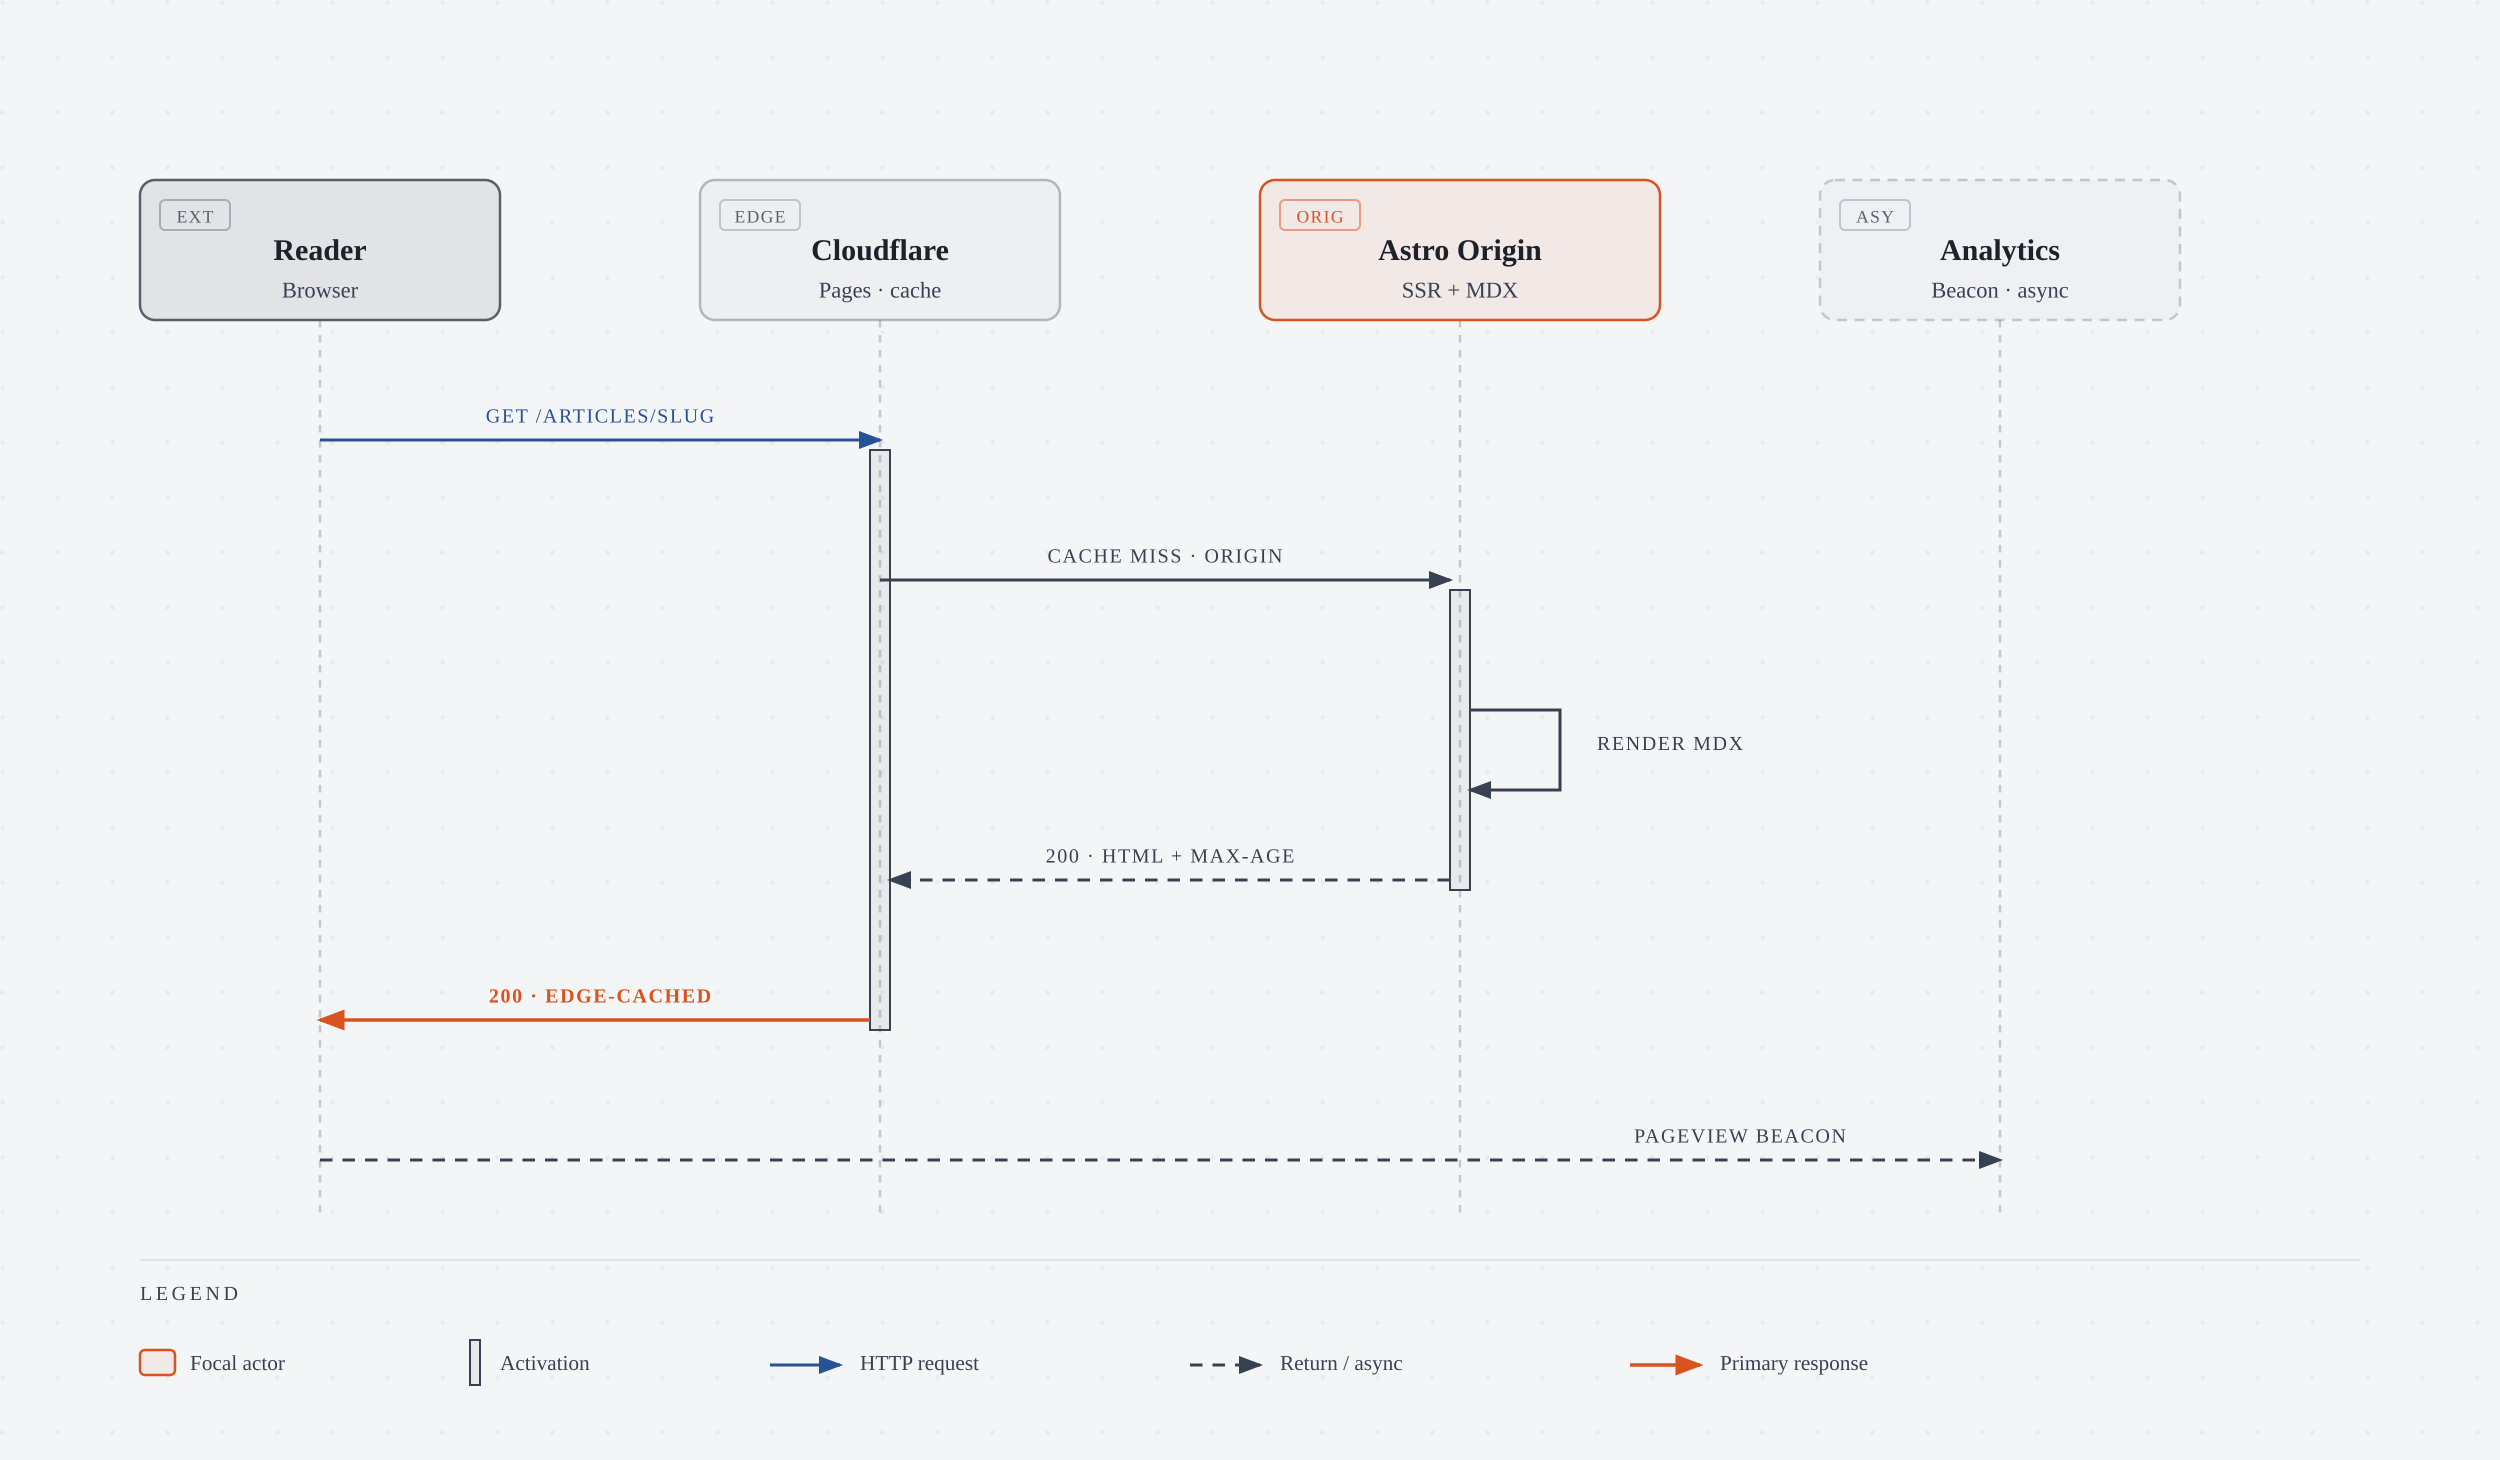
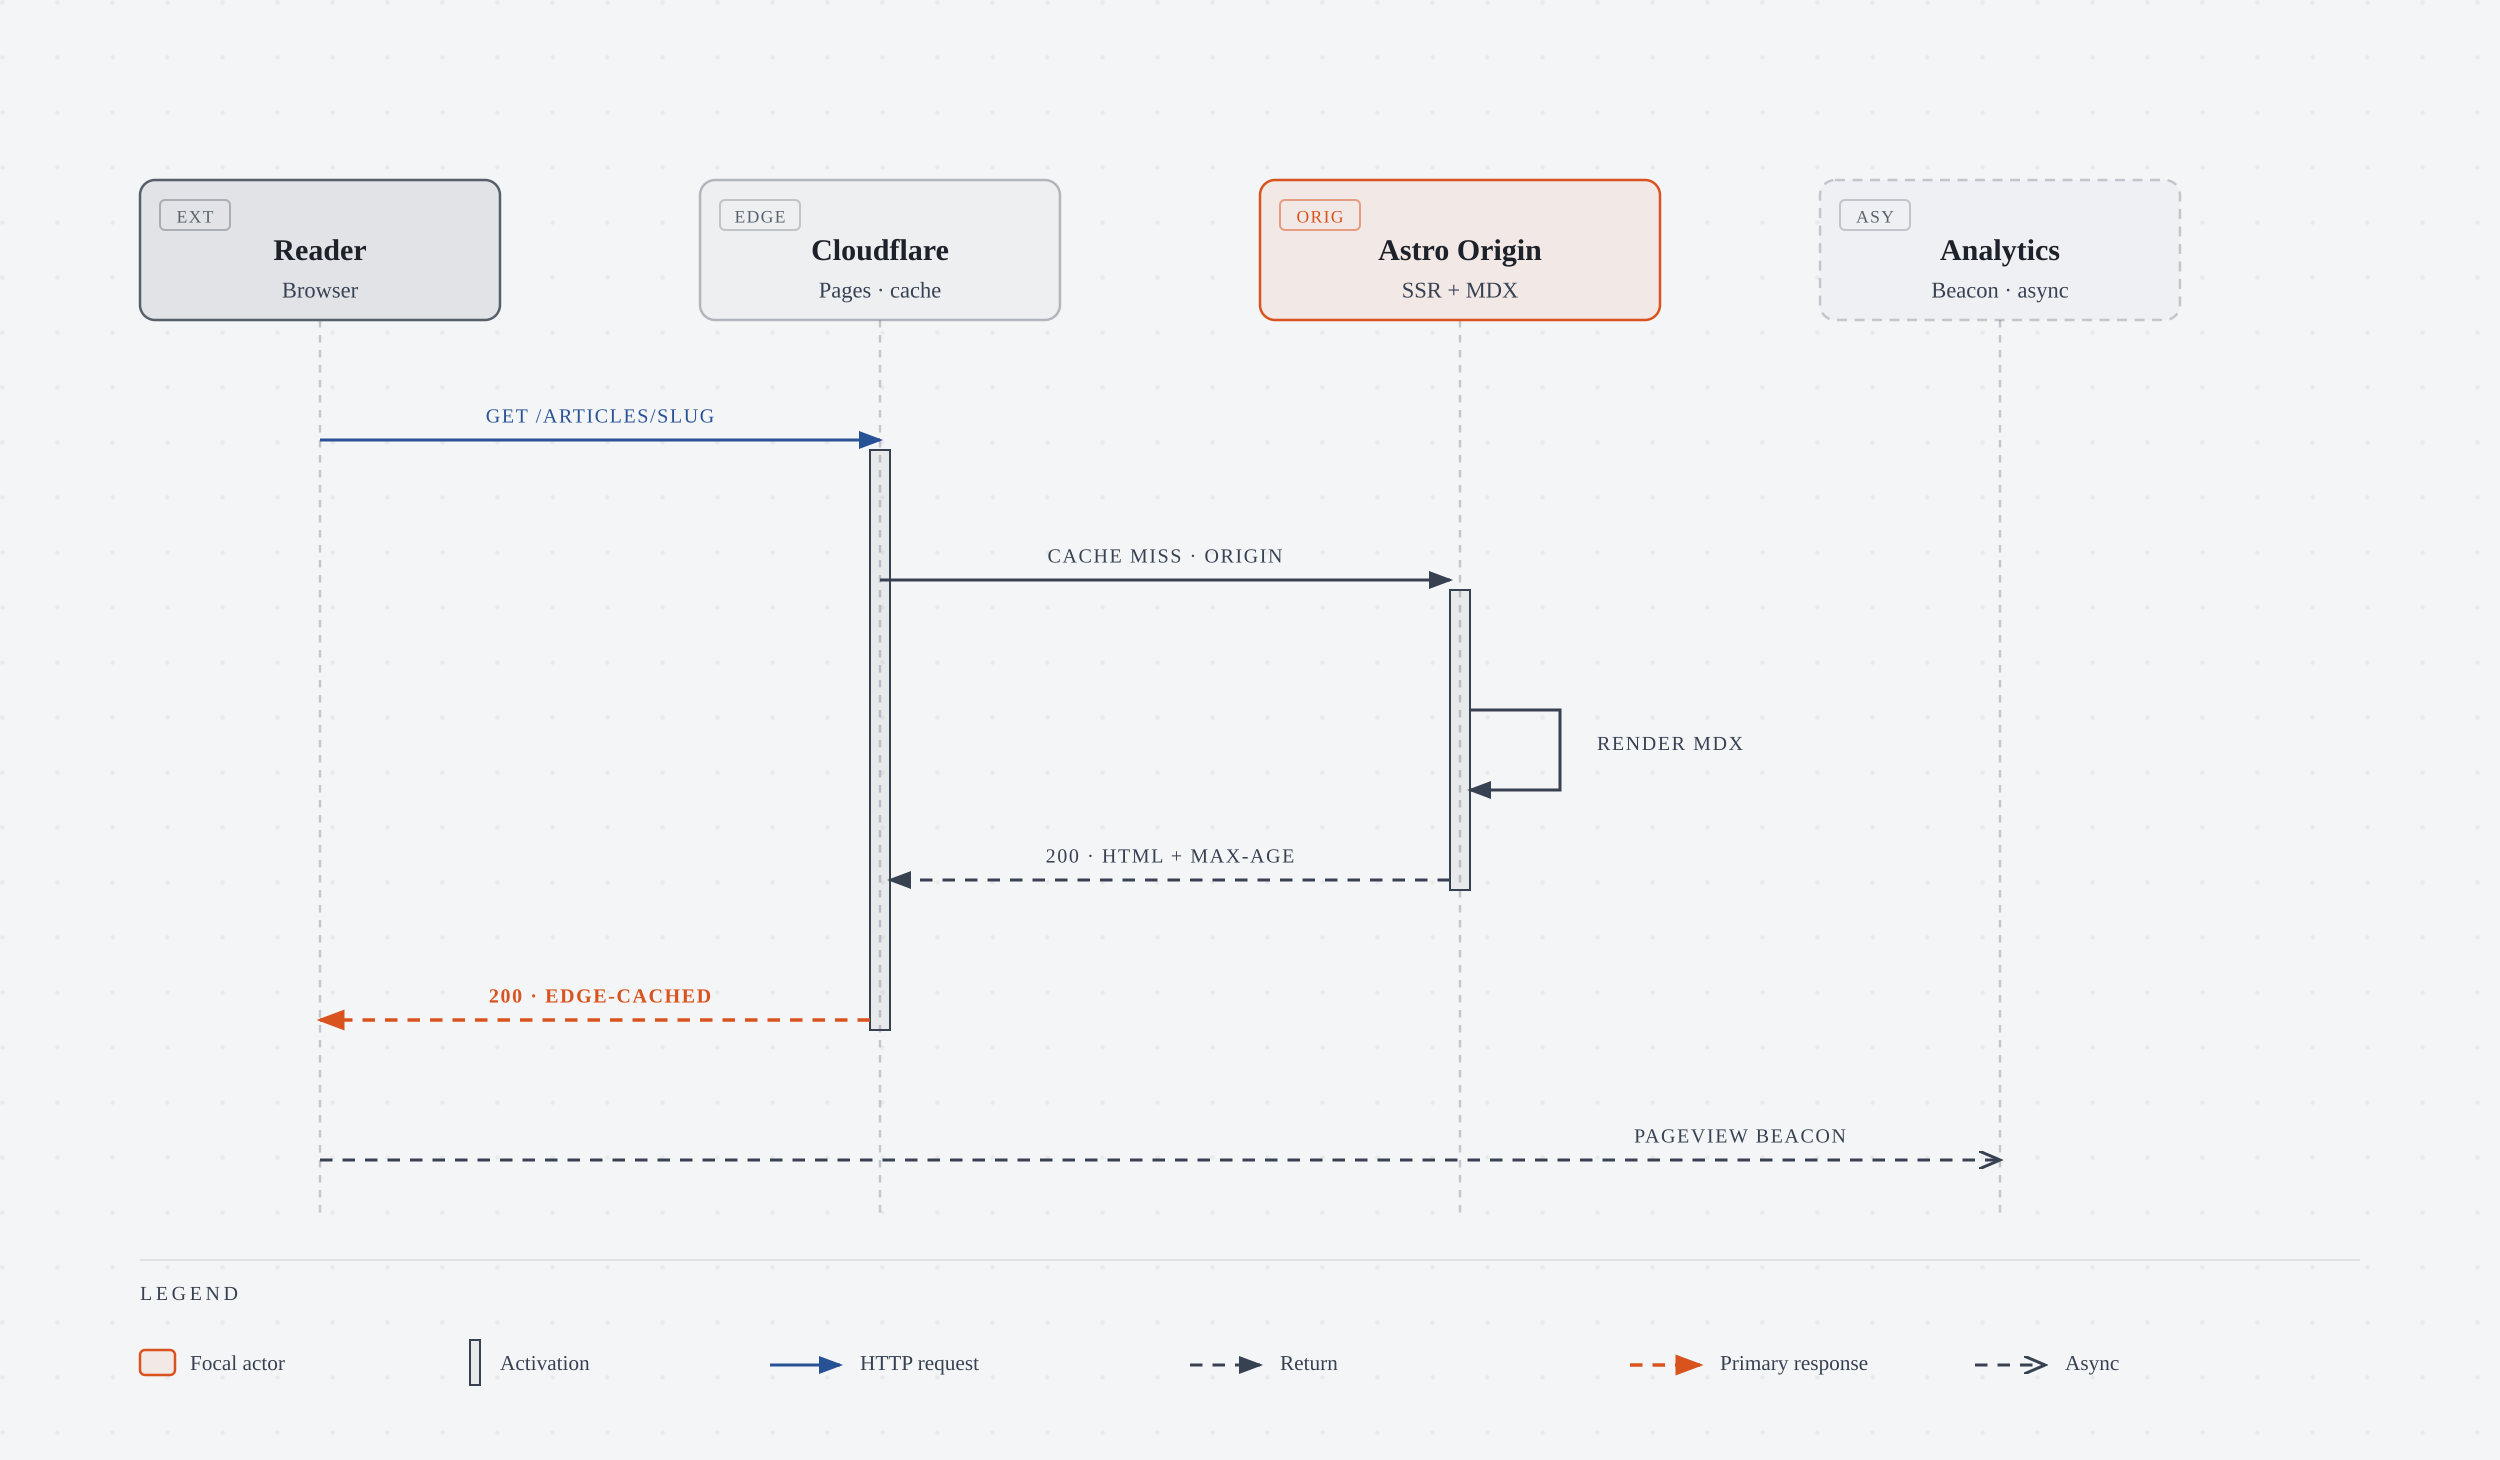
<svg xmlns="http://www.w3.org/2000/svg" class="diagram-canvas" viewBox="0 0 1000 584" role="img" aria-labelledby="sequence-title sequence-desc">
  <defs>
    <pattern id="seq-dots" width="22" height="22" patternUnits="userSpaceOnUse">
      <circle cx="1" cy="1" r="0.9" fill="rgba(30,41,59,0.10)" />
    </pattern>
    <marker id="seq-arrow" markerWidth="8" markerHeight="6" refX="7" refY="3" orient="auto">
      <polygon points="0 0, 8 3, 0 6" fill="var(--color-muted, #374151)" />
+     </marker>
+     <marker id="seq-arrow-open" markerWidth="8" markerHeight="6" refX="7" refY="3" orient="auto">
+       <path d="M 0 0 L 7 3 L 0 6" fill="none" stroke="var(--color-muted, #374151)" stroke-width="1" />
    </marker>
    <marker id="seq-arrow-accent" markerWidth="8" markerHeight="6" refX="7" refY="3" orient="auto">
      <polygon points="0 0, 8 3, 0 6" fill="var(--color-accent, #d9531e)" />
    </marker>
    <marker id="seq-arrow-link" markerWidth="8" markerHeight="6" refX="7" refY="3" orient="auto">
      <polygon points="0 0, 8 3, 0 6" fill="var(--color-link, #275296)" />
    </marker>
  </defs>
  <rect width="100%" height="100%" fill="var(--color-paper, #f4f5f7)" />
  <rect width="100%" height="100%" fill="url(#seq-dots)" opacity="0.55" />
  <line x1="128" y1="128" x2="128" y2="488" stroke="rgba(30,41,59,0.22)" stroke-width="1" stroke-dasharray="3,3" />
  <line x1="352" y1="128" x2="352" y2="488" stroke="rgba(30,41,59,0.22)" stroke-width="1" stroke-dasharray="3,3" />
  <line x1="584" y1="128" x2="584" y2="488" stroke="rgba(30,41,59,0.22)" stroke-width="1" stroke-dasharray="3,3" />
  <line x1="800" y1="128" x2="800" y2="488" stroke="rgba(30,41,59,0.22)" stroke-width="1" stroke-dasharray="3,3" />
  <rect x="348" y="180" width="8" height="232" fill="rgba(30,41,59,0.06)" stroke="var(--color-muted, #374151)" stroke-width="0.8" />
  <rect x="580" y="236" width="8" height="120" fill="rgba(30,41,59,0.06)" stroke="var(--color-muted, #374151)" stroke-width="0.8" />
-   <line x1="128" y1="176" x2="352" y2="176" stroke="var(--color-link, #275296)" stroke-width="1.2" marker-end="url(#seq-arrow-link)" />
-   <line x1="352" y1="232" x2="580" y2="232" stroke="var(--color-muted, #374151)" stroke-width="1.2" marker-end="url(#seq-arrow)" />
-   <path d="M 588 284 L 624 284 L 624 316 L 588 316" fill="none" stroke="var(--color-muted, #374151)" stroke-width="1.2" marker-end="url(#seq-arrow)" />
-   <line x1="580" y1="352" x2="356" y2="352" stroke="var(--color-muted, #374151)" stroke-width="1.2" stroke-dasharray="5,4" marker-end="url(#seq-arrow)" />
-   <line x1="348" y1="408" x2="128" y2="408" stroke="var(--color-accent, #d9531e)" stroke-width="1.4" marker-end="url(#seq-arrow-accent)" />
-   <line x1="128" y1="464" x2="800" y2="464" stroke="var(--color-muted, #374151)" stroke-width="1.2" stroke-dasharray="5,4" marker-end="url(#seq-arrow)" />
+   <line data-message-role="sync" x1="128" y1="176" x2="352" y2="176" stroke="var(--color-link, #275296)" stroke-width="1.2" marker-end="url(#seq-arrow-link)" />
+   <line data-message-role="sync" x1="352" y1="232" x2="580" y2="232" stroke="var(--color-muted, #374151)" stroke-width="1.2" marker-end="url(#seq-arrow)" />
+   <path data-message-role="self" d="M 588 284 L 624 284 L 624 316 L 588 316" fill="none" stroke="var(--color-muted, #374151)" stroke-width="1.2" marker-end="url(#seq-arrow)" />
+   <line data-message-role="return" x1="580" y1="352" x2="356" y2="352" stroke="var(--color-muted, #374151)" stroke-width="1.2" stroke-dasharray="5,4" marker-end="url(#seq-arrow)" />
+   <line data-message-role="return" x1="348" y1="408" x2="128" y2="408" stroke="var(--color-accent, #d9531e)" stroke-width="1.4" stroke-dasharray="5,4" marker-end="url(#seq-arrow-accent)" />
+   <line data-message-role="async" x1="128" y1="464" x2="800" y2="464" stroke="var(--color-muted, #374151)" stroke-width="1.2" stroke-dasharray="5,4" marker-end="url(#seq-arrow-open)" />
  <text x="240" y="169" fill="var(--color-link, #275296)" font-size="8" text-anchor="middle" letter-spacing="0.08em">GET /ARTICLES/SLUG</text>
  <text x="466" y="225" fill="var(--color-muted, #374151)" font-size="8" text-anchor="middle" letter-spacing="0.08em">CACHE MISS · ORIGIN</text>
  <text x="668" y="300" fill="var(--color-muted, #374151)" font-size="8" text-anchor="middle" letter-spacing="0.08em">RENDER MDX</text>
  <text x="468" y="345" fill="var(--color-muted, #374151)" font-size="8" text-anchor="middle" letter-spacing="0.08em">200 · HTML + MAX-AGE</text>
  <text x="240" y="401" fill="var(--color-accent, #d9531e)" font-size="8" font-weight="600" text-anchor="middle" letter-spacing="0.08em">200 · EDGE-CACHED</text>
  <text x="696" y="457" fill="var(--color-muted, #374151)" font-size="8" text-anchor="middle" letter-spacing="0.08em">PAGEVIEW BEACON</text>
  <rect x="56" y="72" width="144" height="56" rx="6" fill="var(--color-paper, #f4f5f7)" />
  <rect x="56" y="72" width="144" height="56" rx="6" fill="rgba(55,65,81,0.10)" stroke="var(--color-soft, #57606a)" stroke-width="1" />
  <rect x="64" y="80" width="28" height="12" rx="2" fill="transparent" stroke="rgba(87,96,106,0.40)" stroke-width="0.8" />
  <text x="78" y="89" fill="var(--color-soft, #57606a)" font-size="7" text-anchor="middle" letter-spacing="0.08em">EXT</text>
  <text x="128" y="104" fill="var(--color-ink, #1d2129)" font-size="12" font-weight="600" text-anchor="middle">Reader</text>
  <text x="128" y="119" fill="var(--color-muted, #374151)" font-size="9" text-anchor="middle">Browser</text>
  <rect x="280" y="72" width="144" height="56" rx="6" fill="var(--color-paper, #f4f5f7)" />
  <rect x="280" y="72" width="144" height="56" rx="6" fill="rgba(30,41,59,0.03)" stroke="rgba(30,41,59,0.30)" stroke-width="1" />
  <rect x="288" y="80" width="32" height="12" rx="2" fill="transparent" stroke="rgba(30,41,59,0.22)" stroke-width="0.8" />
  <text x="304" y="89" fill="var(--color-soft, #57606a)" font-size="7" text-anchor="middle" letter-spacing="0.08em">EDGE</text>
  <text x="352" y="104" fill="var(--color-ink, #1d2129)" font-size="12" font-weight="600" text-anchor="middle">Cloudflare</text>
  <text x="352" y="119" fill="var(--color-muted, #374151)" font-size="9" text-anchor="middle">Pages · cache</text>
  <rect x="504" y="72" width="160" height="56" rx="6" fill="var(--color-paper, #f4f5f7)" />
  <rect x="504" y="72" width="160" height="56" rx="6" fill="var(--color-accent-tint, rgba(217,83,30,0.08))" stroke="var(--color-accent, #d9531e)" stroke-width="1" />
  <rect x="512" y="80" width="32" height="12" rx="2" fill="transparent" stroke="rgba(217,83,30,0.50)" stroke-width="0.8" />
  <text x="528" y="89" fill="var(--color-accent, #d9531e)" font-size="7" text-anchor="middle" letter-spacing="0.08em">ORIG</text>
  <text x="584" y="104" fill="var(--color-ink, #1d2129)" font-size="12" font-weight="600" text-anchor="middle">Astro Origin</text>
  <text x="584" y="119" fill="var(--color-muted, #374151)" font-size="9" text-anchor="middle">SSR + MDX</text>
  <rect x="728" y="72" width="144" height="56" rx="6" fill="var(--color-paper, #f4f5f7)" />
  <rect x="728" y="72" width="144" height="56" rx="6" fill="rgba(30,41,59,0.02)" stroke="rgba(30,41,59,0.22)" stroke-width="1" stroke-dasharray="4,3" />
  <rect x="736" y="80" width="28" height="12" rx="2" fill="transparent" stroke="rgba(30,41,59,0.22)" stroke-width="0.8" />
  <text x="750" y="89" fill="var(--color-soft, #57606a)" font-size="7" text-anchor="middle" letter-spacing="0.08em">ASY</text>
  <text x="800" y="104" fill="var(--color-ink, #1d2129)" font-size="12" font-weight="600" text-anchor="middle">Analytics</text>
  <text x="800" y="119" fill="var(--color-muted, #374151)" font-size="9" text-anchor="middle">Beacon · async</text>
  <line x1="56" y1="504" x2="944" y2="504" stroke="rgba(30,41,59,0.10)" stroke-width="0.8" />
  <text x="56" y="520" fill="var(--color-muted, #374151)" font-size="8" letter-spacing="0.18em">LEGEND</text>
  <rect x="56" y="540" width="14" height="10" rx="2" fill="var(--color-accent-tint, rgba(217,83,30,0.08))" stroke="var(--color-accent, #d9531e)" stroke-width="1" />
  <text x="76" y="548" fill="var(--color-muted, #374151)" font-size="8.5">Focal actor</text>
  <rect x="188" y="536" width="4" height="18" fill="rgba(30,41,59,0.06)" stroke="var(--color-muted, #374151)" stroke-width="0.8" />
  <text x="200" y="548" fill="var(--color-muted, #374151)" font-size="8.5">Activation</text>
  <line x1="308" y1="546" x2="336" y2="546" stroke="var(--color-link, #275296)" stroke-width="1.2" marker-end="url(#seq-arrow-link)" />
  <text x="344" y="548" fill="var(--color-muted, #374151)" font-size="8.5">HTTP request</text>
  <line x1="476" y1="546" x2="504" y2="546" stroke="var(--color-muted, #374151)" stroke-width="1.2" stroke-dasharray="5,4" marker-end="url(#seq-arrow)" />
-   <text x="512" y="548" fill="var(--color-muted, #374151)" font-size="8.5">Return / async</text>
-   <line x1="652" y1="546" x2="680" y2="546" stroke="var(--color-accent, #d9531e)" stroke-width="1.4" marker-end="url(#seq-arrow-accent)" />
+   <text x="512" y="548" fill="var(--color-muted, #374151)" font-size="8.5">Return</text>
+   <line x1="652" y1="546" x2="680" y2="546" stroke="var(--color-accent, #d9531e)" stroke-width="1.4" stroke-dasharray="5,4" marker-end="url(#seq-arrow-accent)" />
  <text x="688" y="548" fill="var(--color-muted, #374151)" font-size="8.5">Primary response</text>
+   <line x1="790" y1="546" x2="818" y2="546" stroke="var(--color-muted, #374151)" stroke-width="1.2" stroke-dasharray="5,4" marker-end="url(#seq-arrow-open)" />
+   <text x="826" y="548" fill="var(--color-muted, #374151)" font-size="8.5">Async</text>
</svg>
